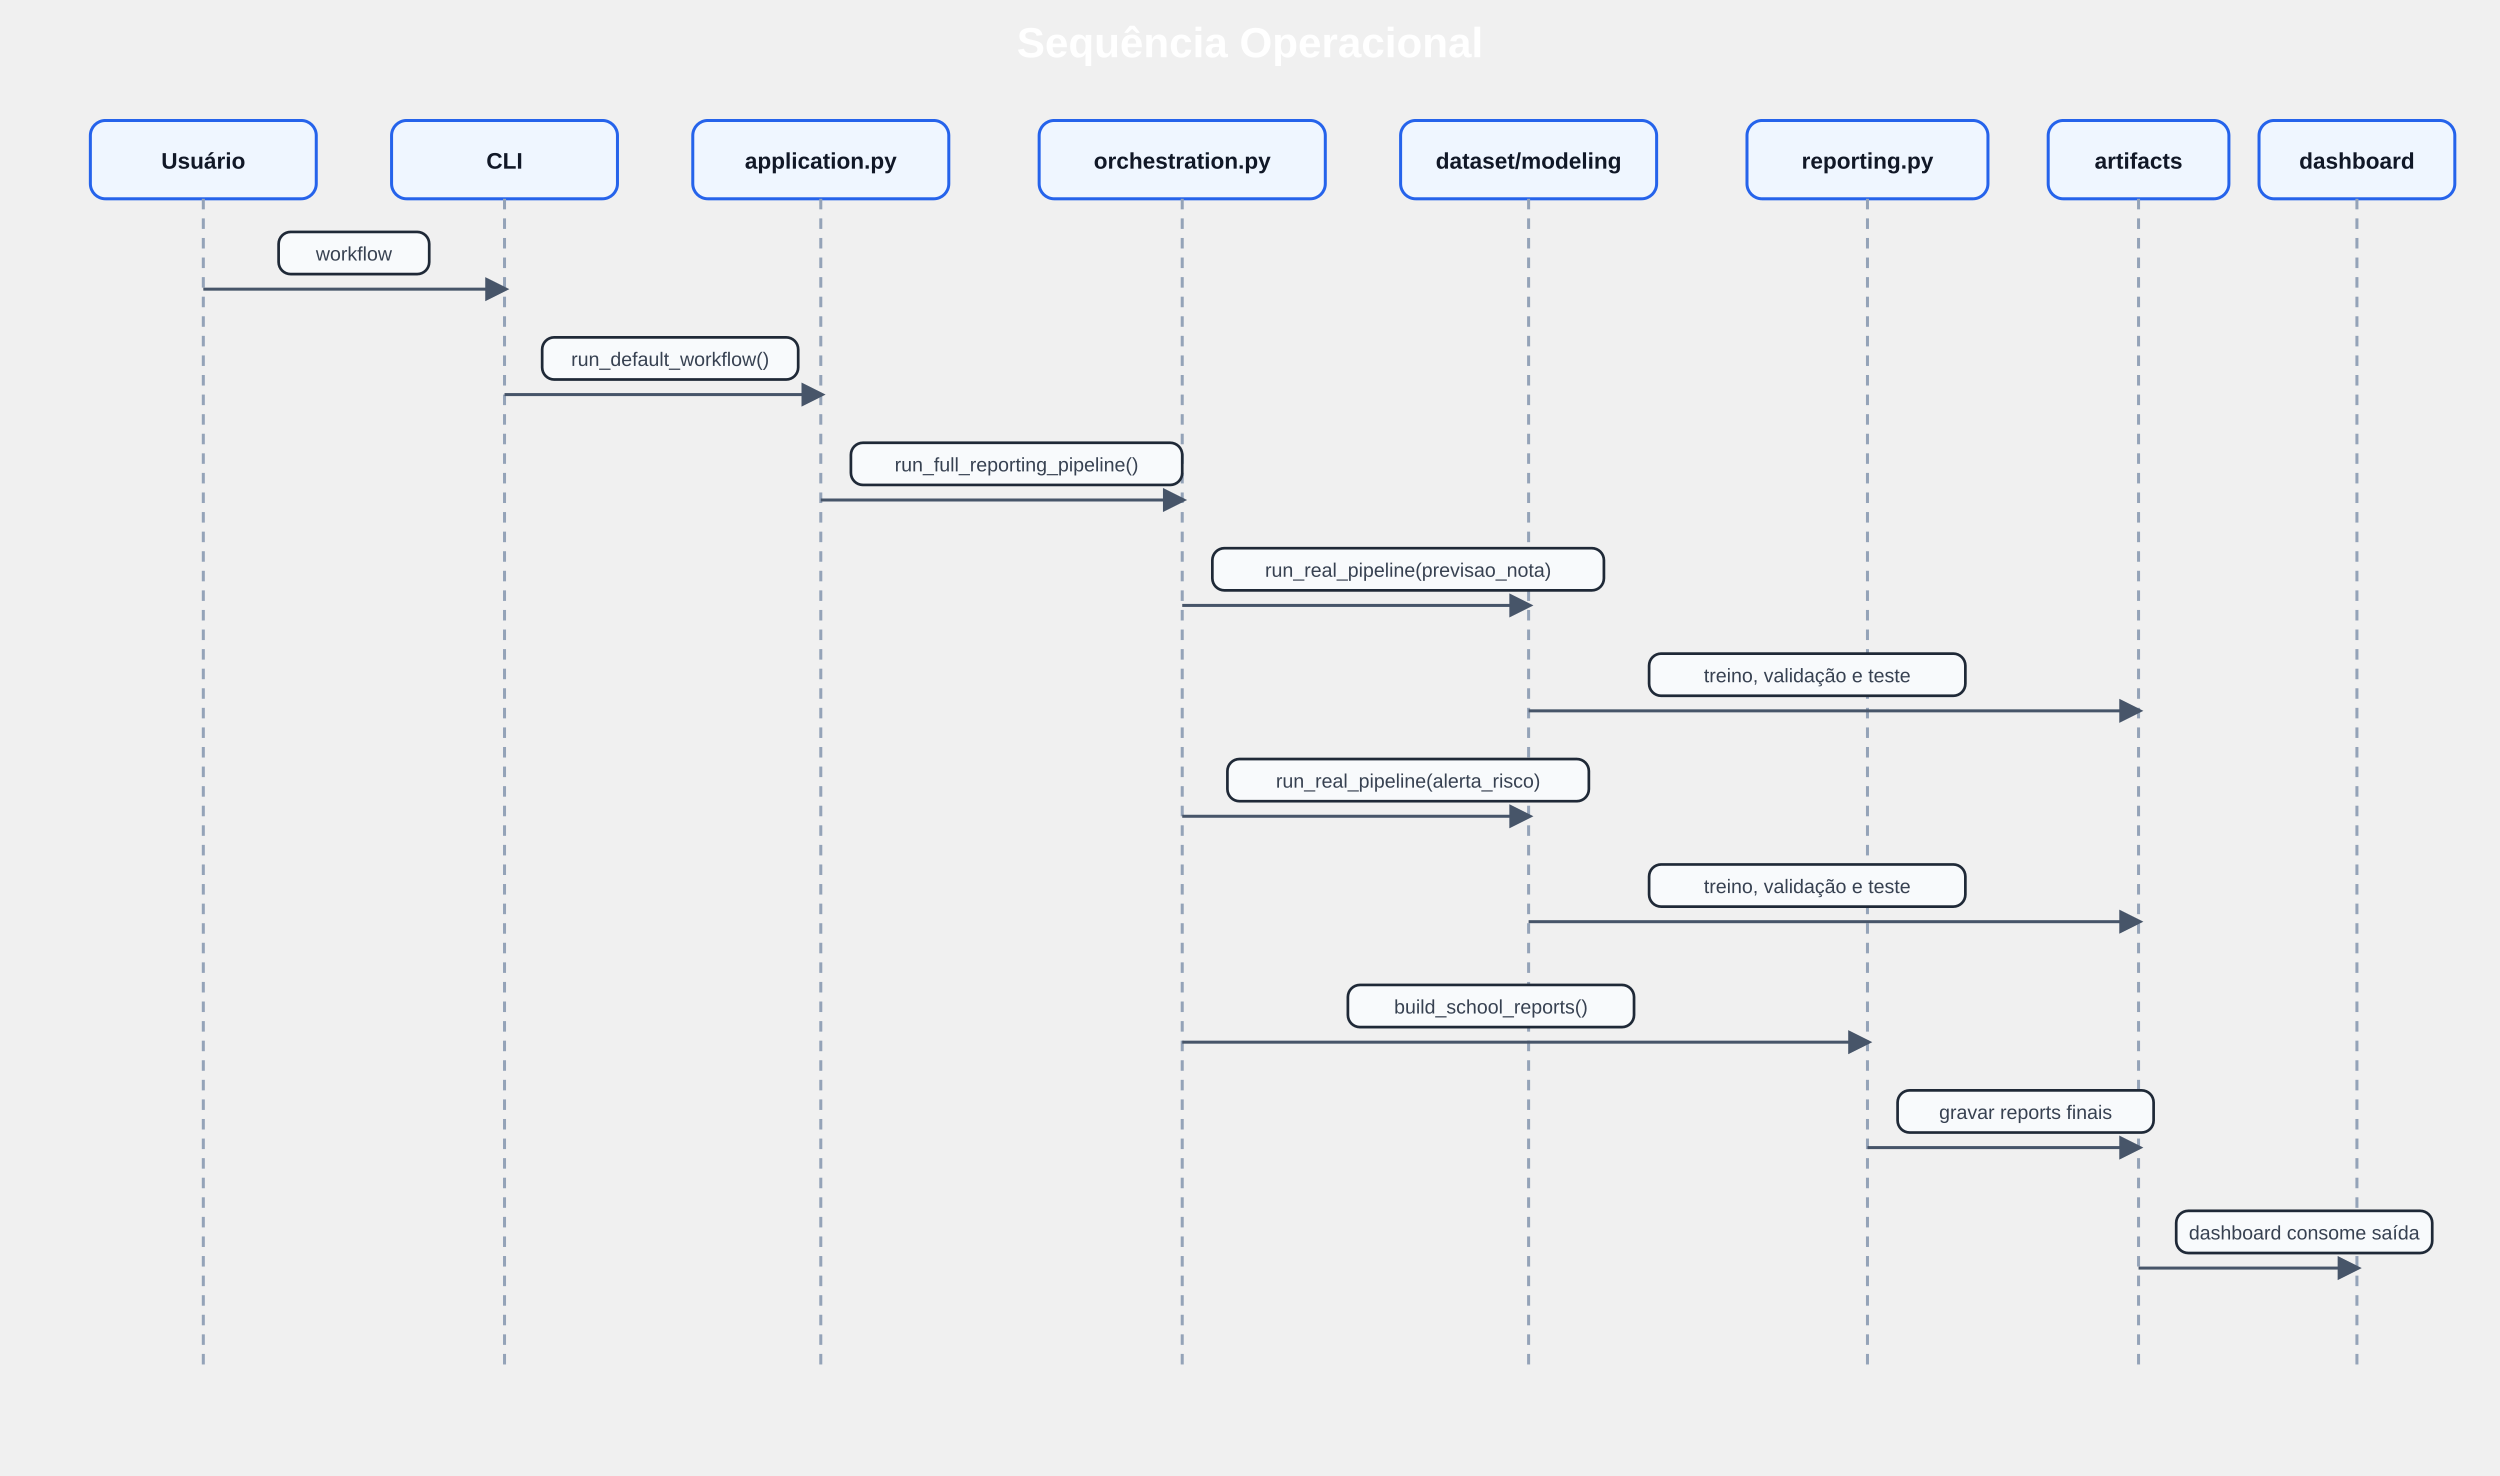
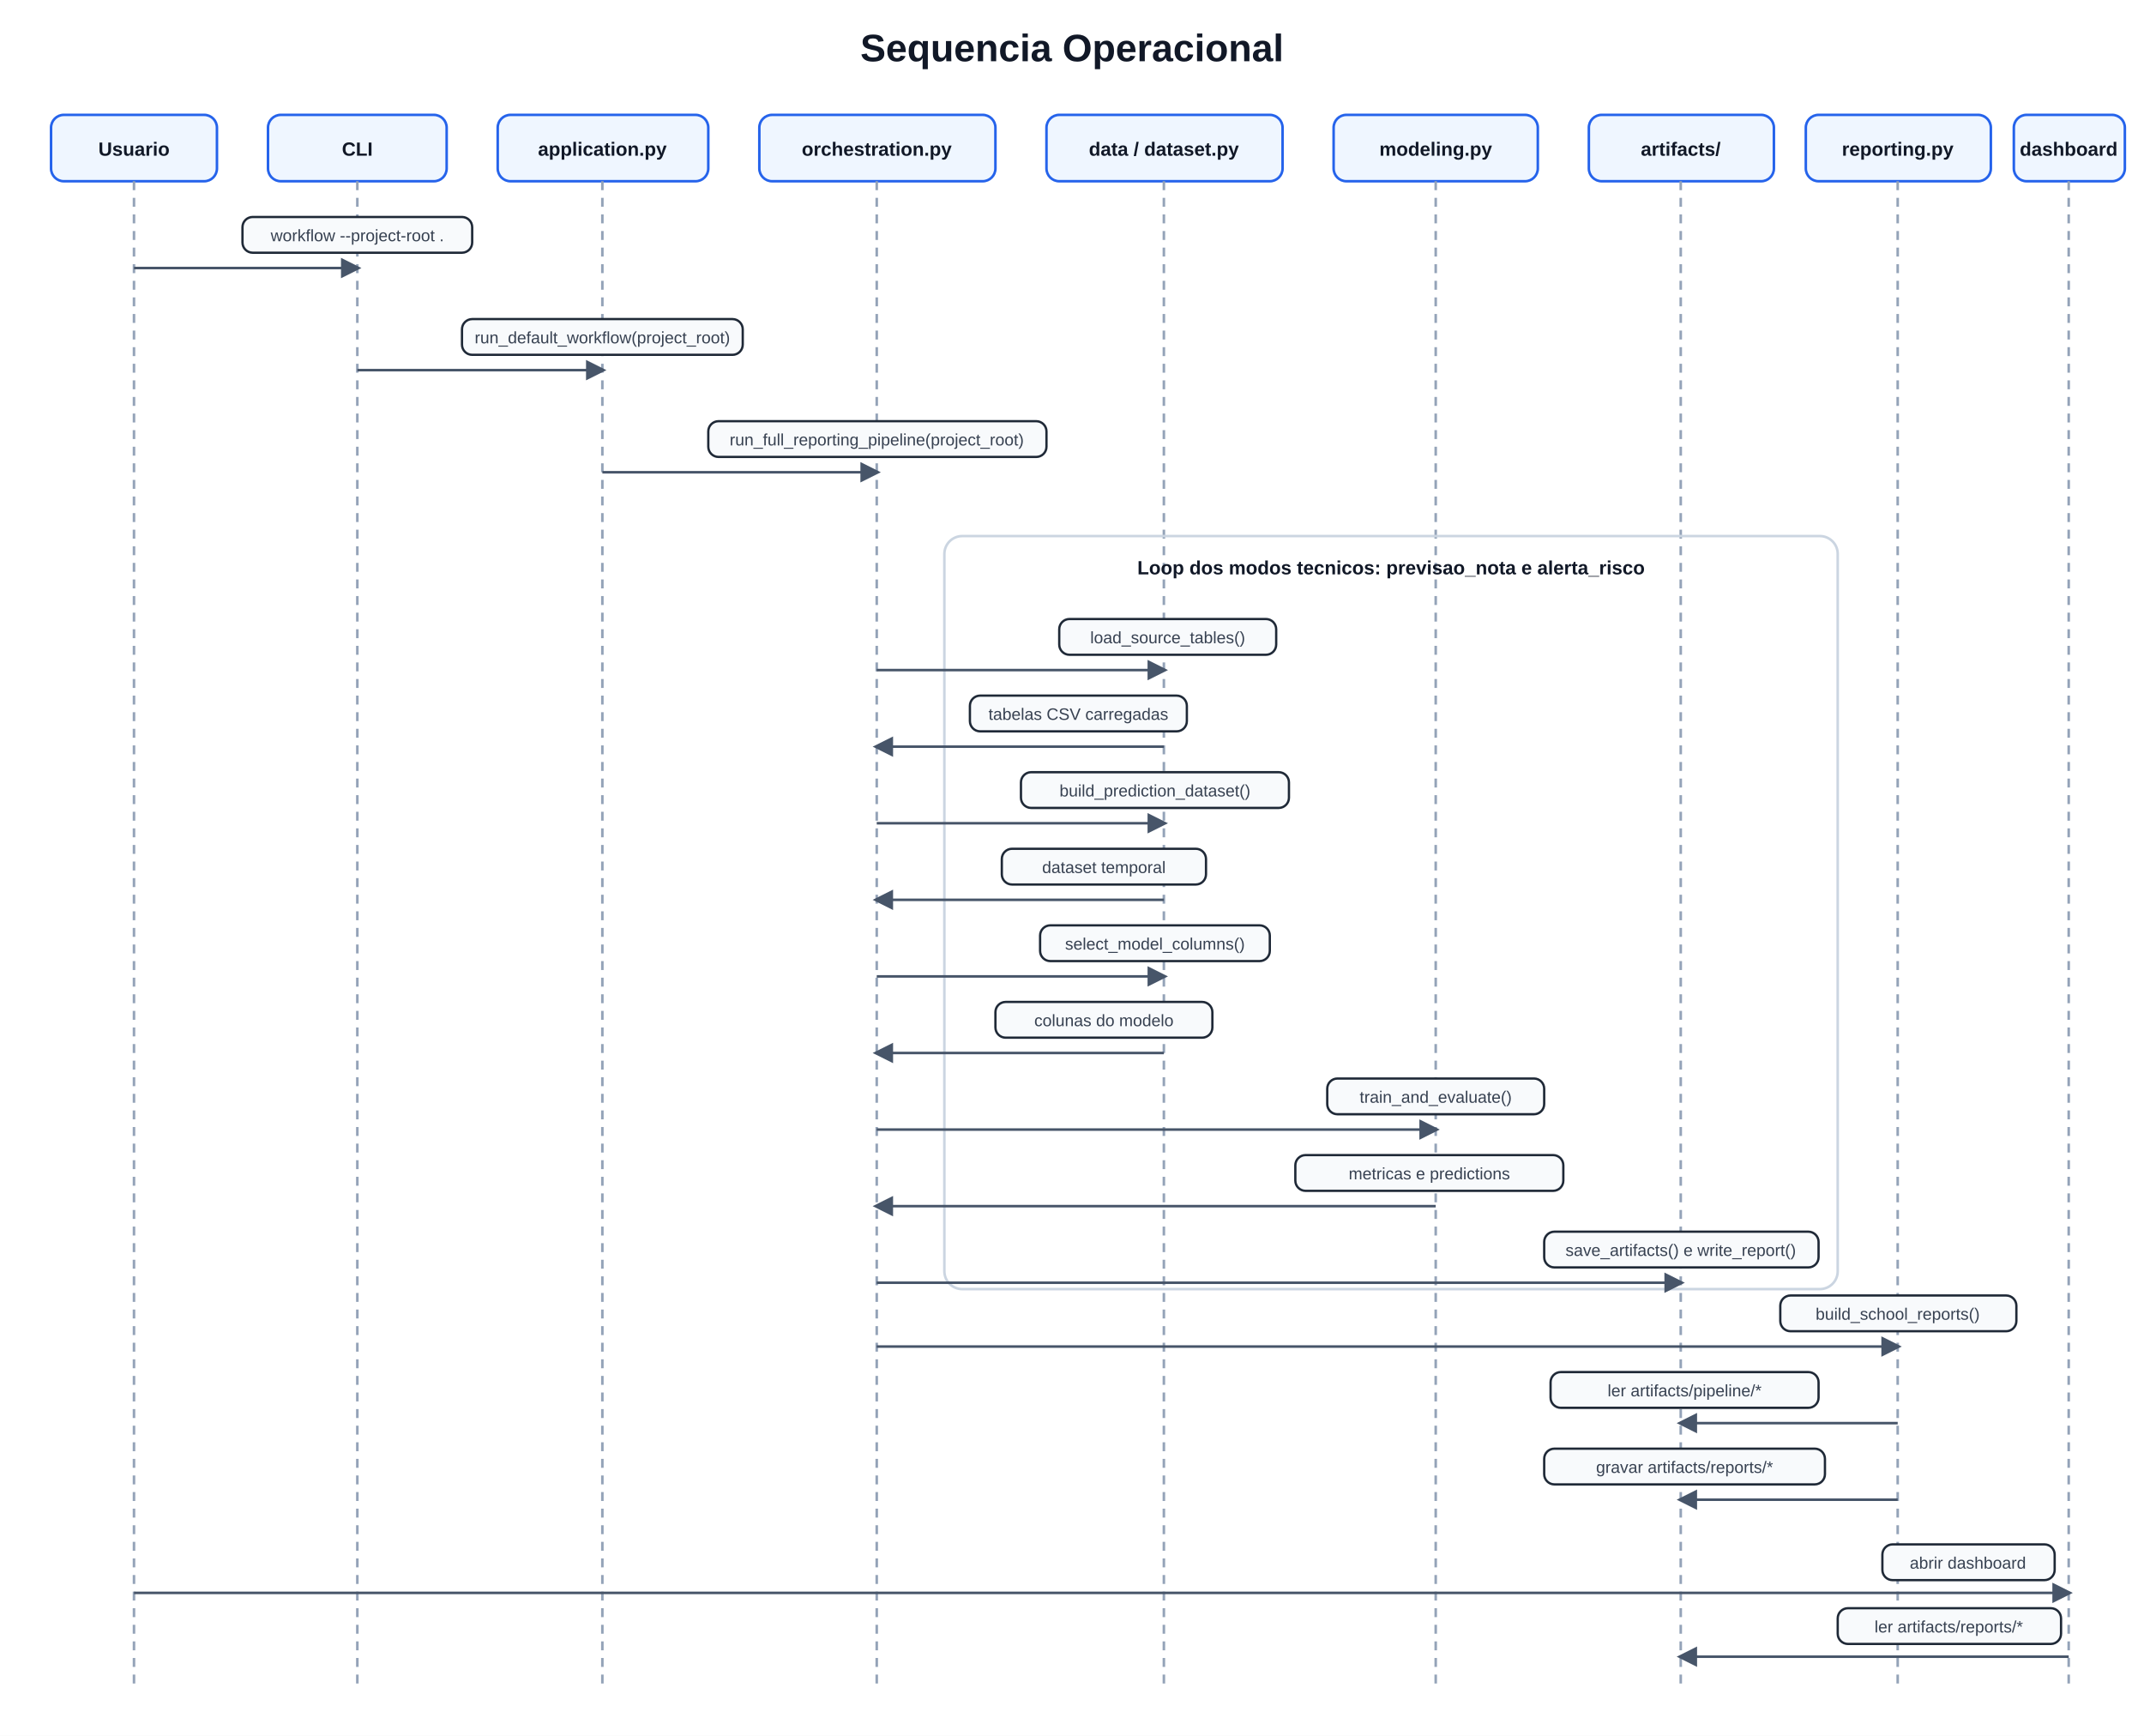
- <svg xmlns="http://www.w3.org/2000/svg" width="1660" height="980" viewBox="0 0 1660 980">
+ <svg xmlns="http://www.w3.org/2000/svg" width="1680" height="1360" viewBox="0 0 1680 1360">
  <style>
-     .title { font: 700 28px Arial, sans-serif; fill: #ffffff; }
+     .title { font: 700 30px Arial, sans-serif; fill: #111827; }
    .label { font: 600 15px Arial, sans-serif; fill: #111827; }
    .small { font: 500 13px Arial, sans-serif; fill: #374151; }
    .head { fill: #eff6ff; stroke: #2563eb; stroke-width: 2; rx: 10; }
    .msg { fill: #f8fafc; stroke: #1f2937; stroke-width: 1.8; rx: 8; }
+     .group { fill: none; stroke: #cbd5e1; stroke-width: 2; rx: 14; }
    .line { stroke: #94a3b8; stroke-width: 2; stroke-dasharray: 7 6; }
    .arrow { stroke: #475569; stroke-width: 2; fill: none; marker-end: url(#arrow); }
  </style>
  <defs>
    <marker id="arrow" viewBox="0 0 10 10" refX="8" refY="5" markerWidth="8" markerHeight="8" orient="auto-start-reverse">
      <path d="M 0 0 L 10 5 L 0 10 z" fill="#475569" />
    </marker>
  </defs>
-   <text x="830" y="38" text-anchor="middle" class="title">Sequência Operacional</text>
-   <rect x="60" y="80" width="150" height="52" class="head" />
-   <text x="135" y="112" text-anchor="middle" class="label">Usuário</text>
-   <rect x="260" y="80" width="150" height="52" class="head" />
-   <text x="335" y="112" text-anchor="middle" class="label">CLI</text>
-   <rect x="460" y="80" width="170" height="52" class="head" />
-   <text x="545" y="112" text-anchor="middle" class="label">application.py</text>
-   <rect x="690" y="80" width="190" height="52" class="head" />
-   <text x="785" y="112" text-anchor="middle" class="label">orchestration.py</text>
-   <rect x="930" y="80" width="170" height="52" class="head" />
-   <text x="1015" y="112" text-anchor="middle" class="label">dataset/modeling</text>
-   <rect x="1160" y="80" width="160" height="52" class="head" />
-   <text x="1240" y="112" text-anchor="middle" class="label">reporting.py</text>
-   <rect x="1360" y="80" width="120" height="52" class="head" />
-   <text x="1420" y="112" text-anchor="middle" class="label">artifacts</text>
-   <rect x="1500" y="80" width="130" height="52" class="head" />
-   <text x="1565" y="112" text-anchor="middle" class="label">dashboard</text>
-   <line x1="135" y1="132" x2="135" y2="910" class="line" />
-   <line x1="335" y1="132" x2="335" y2="910" class="line" />
-   <line x1="545" y1="132" x2="545" y2="910" class="line" />
-   <line x1="785" y1="132" x2="785" y2="910" class="line" />
-   <line x1="1015" y1="132" x2="1015" y2="910" class="line" />
-   <line x1="1240" y1="132" x2="1240" y2="910" class="line" />
-   <line x1="1420" y1="132" x2="1420" y2="910" class="line" />
-   <line x1="1565" y1="132" x2="1565" y2="910" class="line" />
-   <rect x="185" y="154" width="100" height="28" class="msg" />
-   <text x="235" y="173" text-anchor="middle" class="small">workflow</text>
-   <path d="M 135 192 L 335 192" class="arrow" />
-   <rect x="360" y="224" width="170" height="28" class="msg" />
-   <text x="445" y="243" text-anchor="middle" class="small">run_default_workflow()</text>
-   <path d="M 335 262 L 545 262" class="arrow" />
-   <rect x="565" y="294" width="220" height="28" class="msg" />
-   <text x="675" y="313" text-anchor="middle" class="small">run_full_reporting_pipeline()</text>
-   <path d="M 545 332 L 785 332" class="arrow" />
-   <rect x="805" y="364" width="260" height="28" class="msg" />
-   <text x="935" y="383" text-anchor="middle" class="small">run_real_pipeline(previsao_nota)</text>
-   <path d="M 785 402 L 1015 402" class="arrow" />
-   <rect x="1095" y="434" width="210" height="28" class="msg" />
-   <text x="1200" y="453" text-anchor="middle" class="small">treino, validação e teste</text>
-   <path d="M 1015 472 L 1420 472" class="arrow" />
-   <rect x="815" y="504" width="240" height="28" class="msg" />
-   <text x="935" y="523" text-anchor="middle" class="small">run_real_pipeline(alerta_risco)</text>
-   <path d="M 785 542 L 1015 542" class="arrow" />
-   <rect x="1095" y="574" width="210" height="28" class="msg" />
-   <text x="1200" y="593" text-anchor="middle" class="small">treino, validação e teste</text>
-   <path d="M 1015 612 L 1420 612" class="arrow" />
-   <rect x="895" y="654" width="190" height="28" class="msg" />
-   <text x="990" y="673" text-anchor="middle" class="small">build_school_reports()</text>
-   <path d="M 785 692 L 1240 692" class="arrow" />
-   <rect x="1260" y="724" width="170" height="28" class="msg" />
-   <text x="1345" y="743" text-anchor="middle" class="small">gravar reports finais</text>
-   <path d="M 1240 762 L 1420 762" class="arrow" />
-   <rect x="1445" y="804" width="170" height="28" class="msg" />
-   <text x="1530" y="823" text-anchor="middle" class="small">dashboard consome saída</text>
-   <path d="M 1420 842 L 1565 842" class="arrow" />
+   <rect x="0" y="0" width="1680" height="1360" fill="#ffffff" />
+   <text x="840" y="48" text-anchor="middle" class="title">Sequencia Operacional</text>
+   <rect x="40" y="90" width="130" height="52" class="head" />
+   <text x="105" y="122" text-anchor="middle" class="label">Usuario</text>
+   <rect x="210" y="90" width="140" height="52" class="head" />
+   <text x="280" y="122" text-anchor="middle" class="label">CLI</text>
+   <rect x="390" y="90" width="165" height="52" class="head" />
+   <text x="472" y="122" text-anchor="middle" class="label">application.py</text>
+   <rect x="595" y="90" width="185" height="52" class="head" />
+   <text x="687" y="122" text-anchor="middle" class="label">orchestration.py</text>
+   <rect x="820" y="90" width="185" height="52" class="head" />
+   <text x="912" y="122" text-anchor="middle" class="label">data / dataset.py</text>
+   <rect x="1045" y="90" width="160" height="52" class="head" />
+   <text x="1125" y="122" text-anchor="middle" class="label">modeling.py</text>
+   <rect x="1245" y="90" width="145" height="52" class="head" />
+   <text x="1317" y="122" text-anchor="middle" class="label">artifacts/</text>
+   <rect x="1415" y="90" width="145" height="52" class="head" />
+   <text x="1487" y="122" text-anchor="middle" class="label">reporting.py</text>
+   <rect x="1578" y="90" width="87" height="52" class="head" />
+   <text x="1621" y="122" text-anchor="middle" class="label">dashboard</text>
+   <line x1="105" y1="142" x2="105" y2="1320" class="line" />
+   <line x1="280" y1="142" x2="280" y2="1320" class="line" />
+   <line x1="472" y1="142" x2="472" y2="1320" class="line" />
+   <line x1="687" y1="142" x2="687" y2="1320" class="line" />
+   <line x1="912" y1="142" x2="912" y2="1320" class="line" />
+   <line x1="1125" y1="142" x2="1125" y2="1320" class="line" />
+   <line x1="1317" y1="142" x2="1317" y2="1320" class="line" />
+   <line x1="1487" y1="142" x2="1487" y2="1320" class="line" />
+   <line x1="1621" y1="142" x2="1621" y2="1320" class="line" />
+   <rect x="190" y="170" width="180" height="28" class="msg" />
+   <text x="280" y="189" text-anchor="middle" class="small">workflow --project-root .</text>
+   <path d="M 105 210 L 280 210" class="arrow" />
+   <rect x="362" y="250" width="220" height="28" class="msg" />
+   <text x="472" y="269" text-anchor="middle" class="small">run_default_workflow(project_root)</text>
+   <path d="M 280 290 L 472 290" class="arrow" />
+   <rect x="555" y="330" width="265" height="28" class="msg" />
+   <text x="687" y="349" text-anchor="middle" class="small">run_full_reporting_pipeline(project_root)</text>
+   <path d="M 472 370 L 687 370" class="arrow" />
+   <rect x="740" y="420" width="700" height="590" class="group" />
+   <text x="1090" y="450" text-anchor="middle" class="label">Loop dos modos tecnicos: previsao_nota e alerta_risco</text>
+   <rect x="830" y="485" width="170" height="28" class="msg" />
+   <text x="915" y="504" text-anchor="middle" class="small">load_source_tables()</text>
+   <path d="M 687 525 L 912 525" class="arrow" />
+   <rect x="760" y="545" width="170" height="28" class="msg" />
+   <text x="845" y="564" text-anchor="middle" class="small">tabelas CSV carregadas</text>
+   <path d="M 912 585 L 687 585" class="arrow" />
+   <rect x="800" y="605" width="210" height="28" class="msg" />
+   <text x="905" y="624" text-anchor="middle" class="small">build_prediction_dataset()</text>
+   <path d="M 687 645 L 912 645" class="arrow" />
+   <rect x="785" y="665" width="160" height="28" class="msg" />
+   <text x="865" y="684" text-anchor="middle" class="small">dataset temporal</text>
+   <path d="M 912 705 L 687 705" class="arrow" />
+   <rect x="815" y="725" width="180" height="28" class="msg" />
+   <text x="905" y="744" text-anchor="middle" class="small">select_model_columns()</text>
+   <path d="M 687 765 L 912 765" class="arrow" />
+   <rect x="780" y="785" width="170" height="28" class="msg" />
+   <text x="865" y="804" text-anchor="middle" class="small">colunas do modelo</text>
+   <path d="M 912 825 L 687 825" class="arrow" />
+   <rect x="1040" y="845" width="170" height="28" class="msg" />
+   <text x="1125" y="864" text-anchor="middle" class="small">train_and_evaluate()</text>
+   <path d="M 687 885 L 1125 885" class="arrow" />
+   <rect x="1015" y="905" width="210" height="28" class="msg" />
+   <text x="1120" y="924" text-anchor="middle" class="small">metricas e predictions</text>
+   <path d="M 1125 945 L 687 945" class="arrow" />
+   <rect x="1395" y="1015" width="185" height="28" class="msg" />
+   <text x="1487" y="1034" text-anchor="middle" class="small">build_school_reports()</text>
+   <path d="M 687 1055 L 1487 1055" class="arrow" />
+   <rect x="1210" y="965" width="215" height="28" class="msg" />
+   <text x="1317" y="984" text-anchor="middle" class="small">save_artifacts() e write_report()</text>
+   <path d="M 687 1005 L 1317 1005" class="arrow" />
+   <rect x="1215" y="1075" width="210" height="28" class="msg" />
+   <text x="1320" y="1094" text-anchor="middle" class="small">ler artifacts/pipeline/*</text>
+   <path d="M 1487 1115 L 1317 1115" class="arrow" />
+   <rect x="1210" y="1135" width="220" height="28" class="msg" />
+   <text x="1320" y="1154" text-anchor="middle" class="small">gravar artifacts/reports/*</text>
+   <path d="M 1487 1175 L 1317 1175" class="arrow" />
+   <rect x="1475" y="1210" width="135" height="28" class="msg" />
+   <text x="1542" y="1229" text-anchor="middle" class="small">abrir dashboard</text>
+   <path d="M 105 1248 L 1621 1248" class="arrow" />
+   <rect x="1440" y="1260" width="175" height="28" class="msg" />
+   <text x="1527" y="1279" text-anchor="middle" class="small">ler artifacts/reports/*</text>
+   <path d="M 1621 1298 L 1317 1298" class="arrow" />
</svg>
